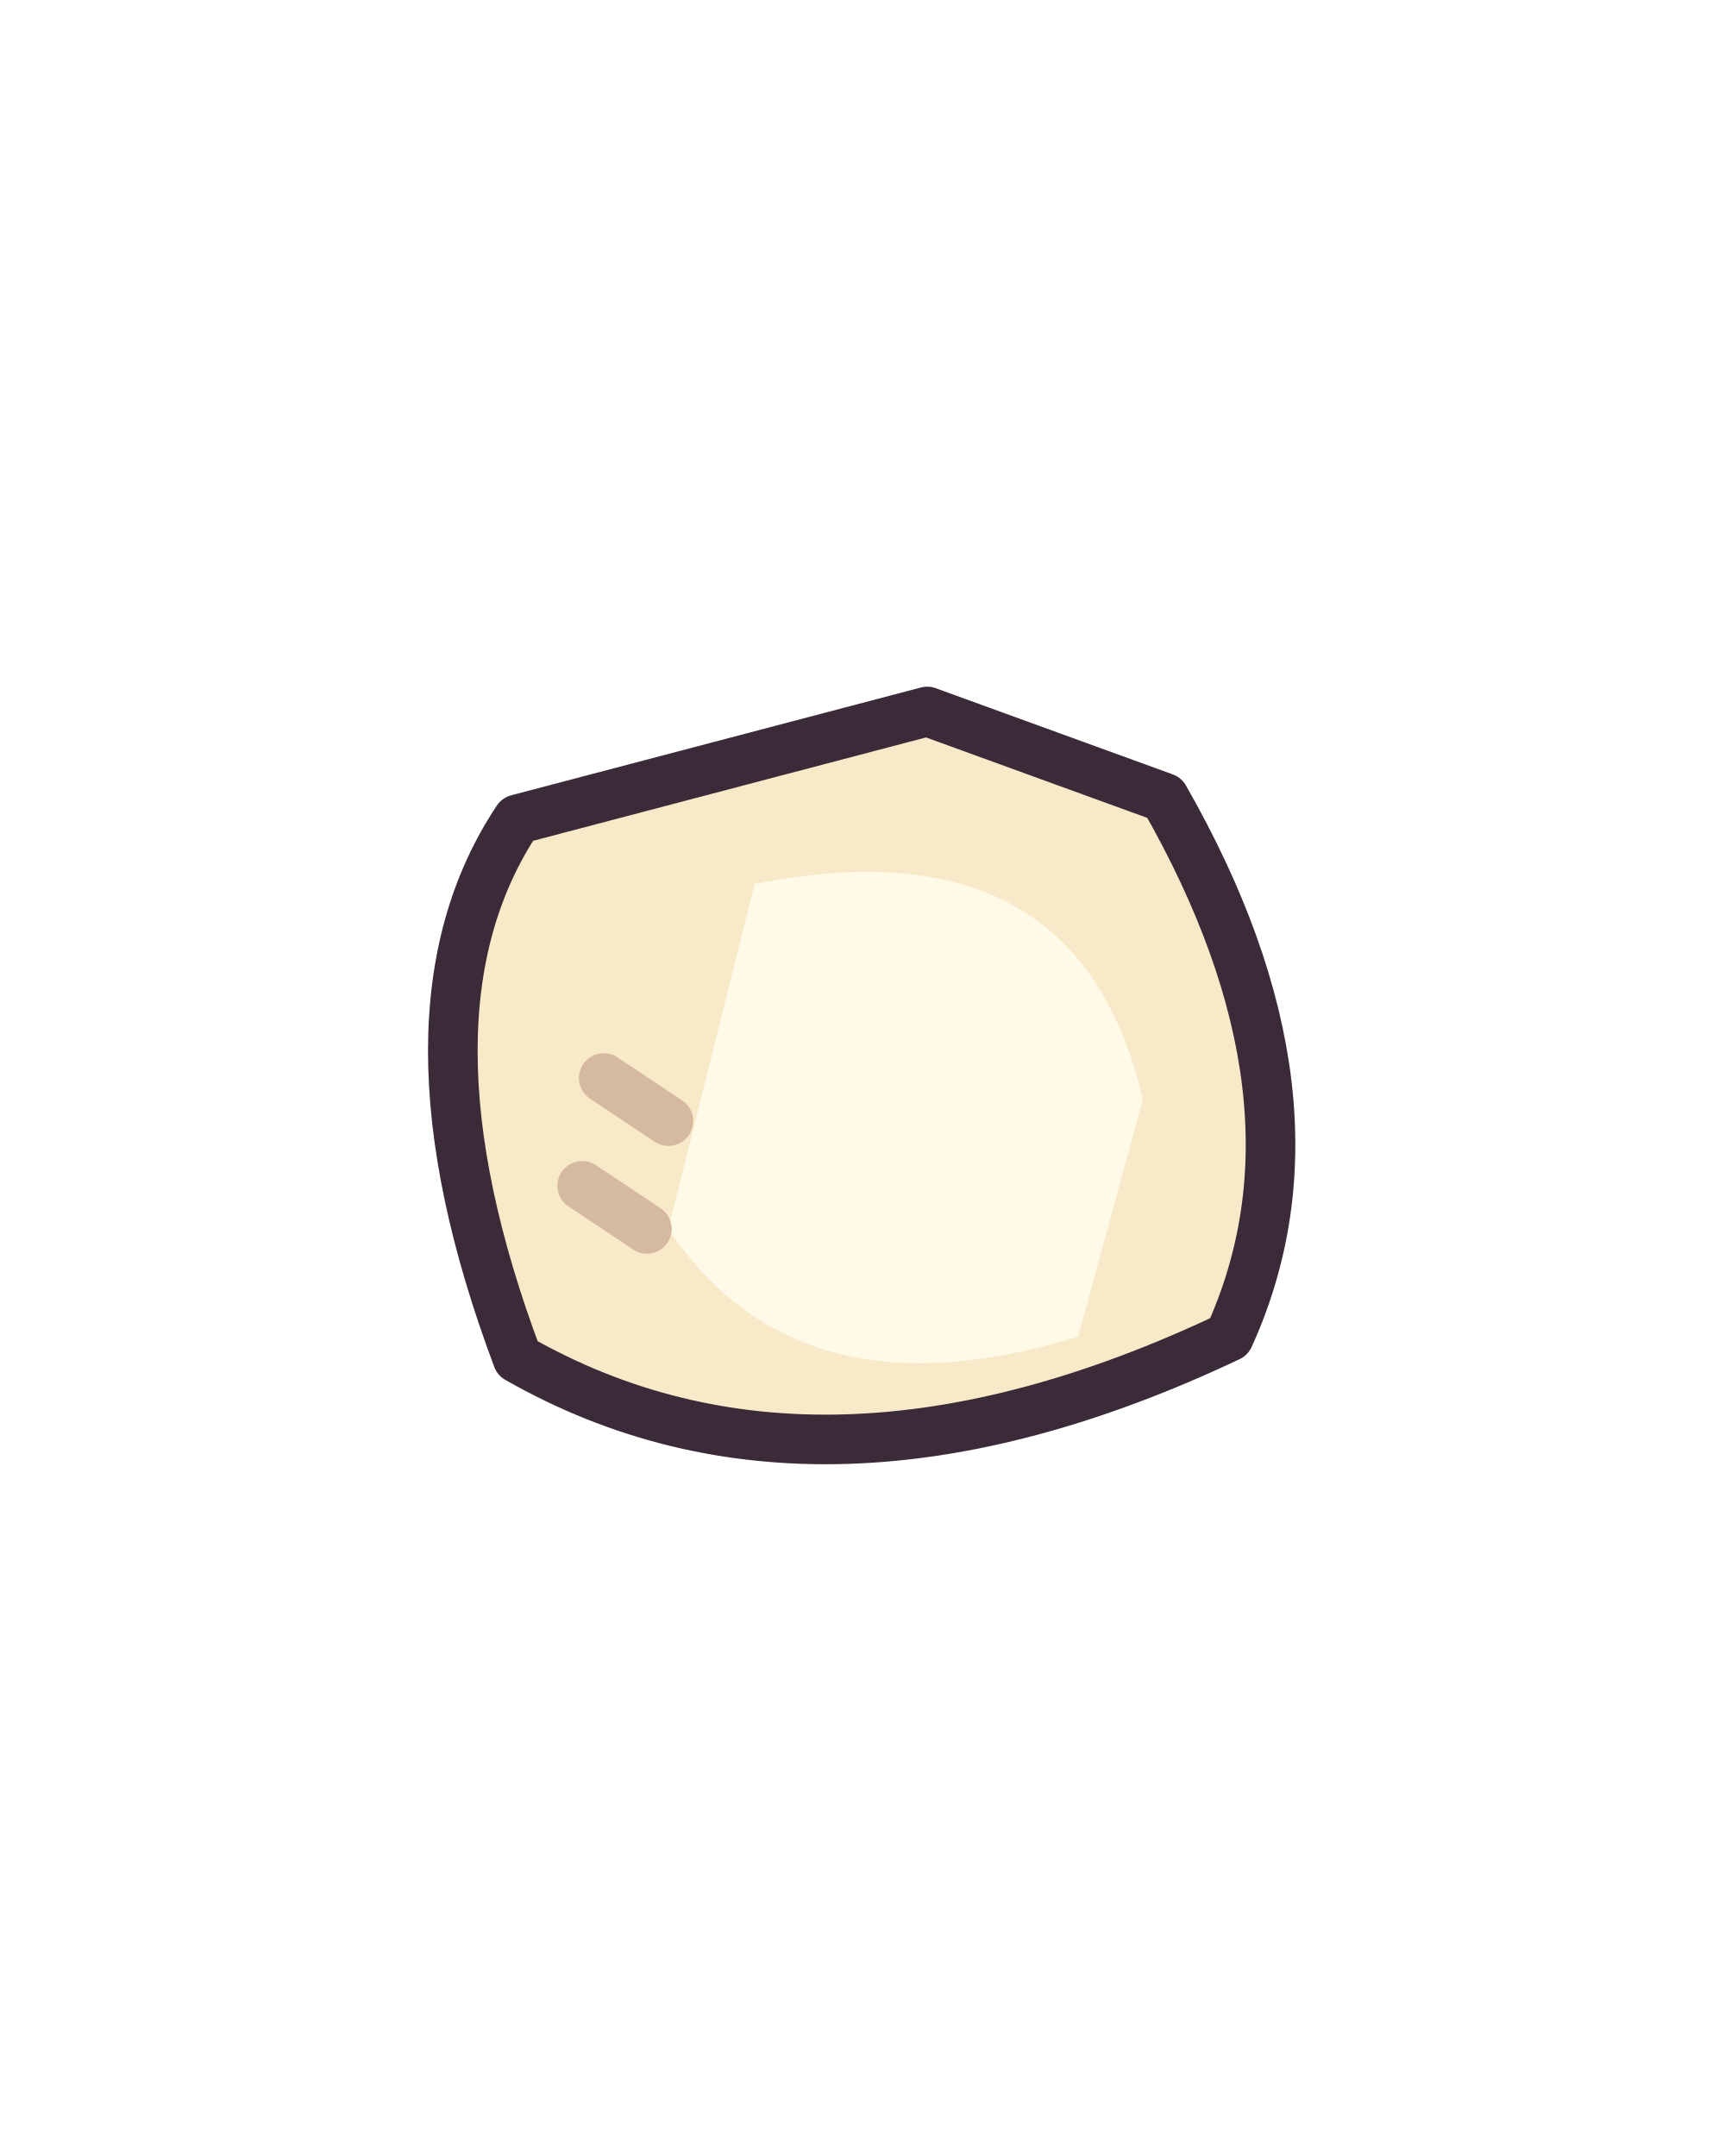
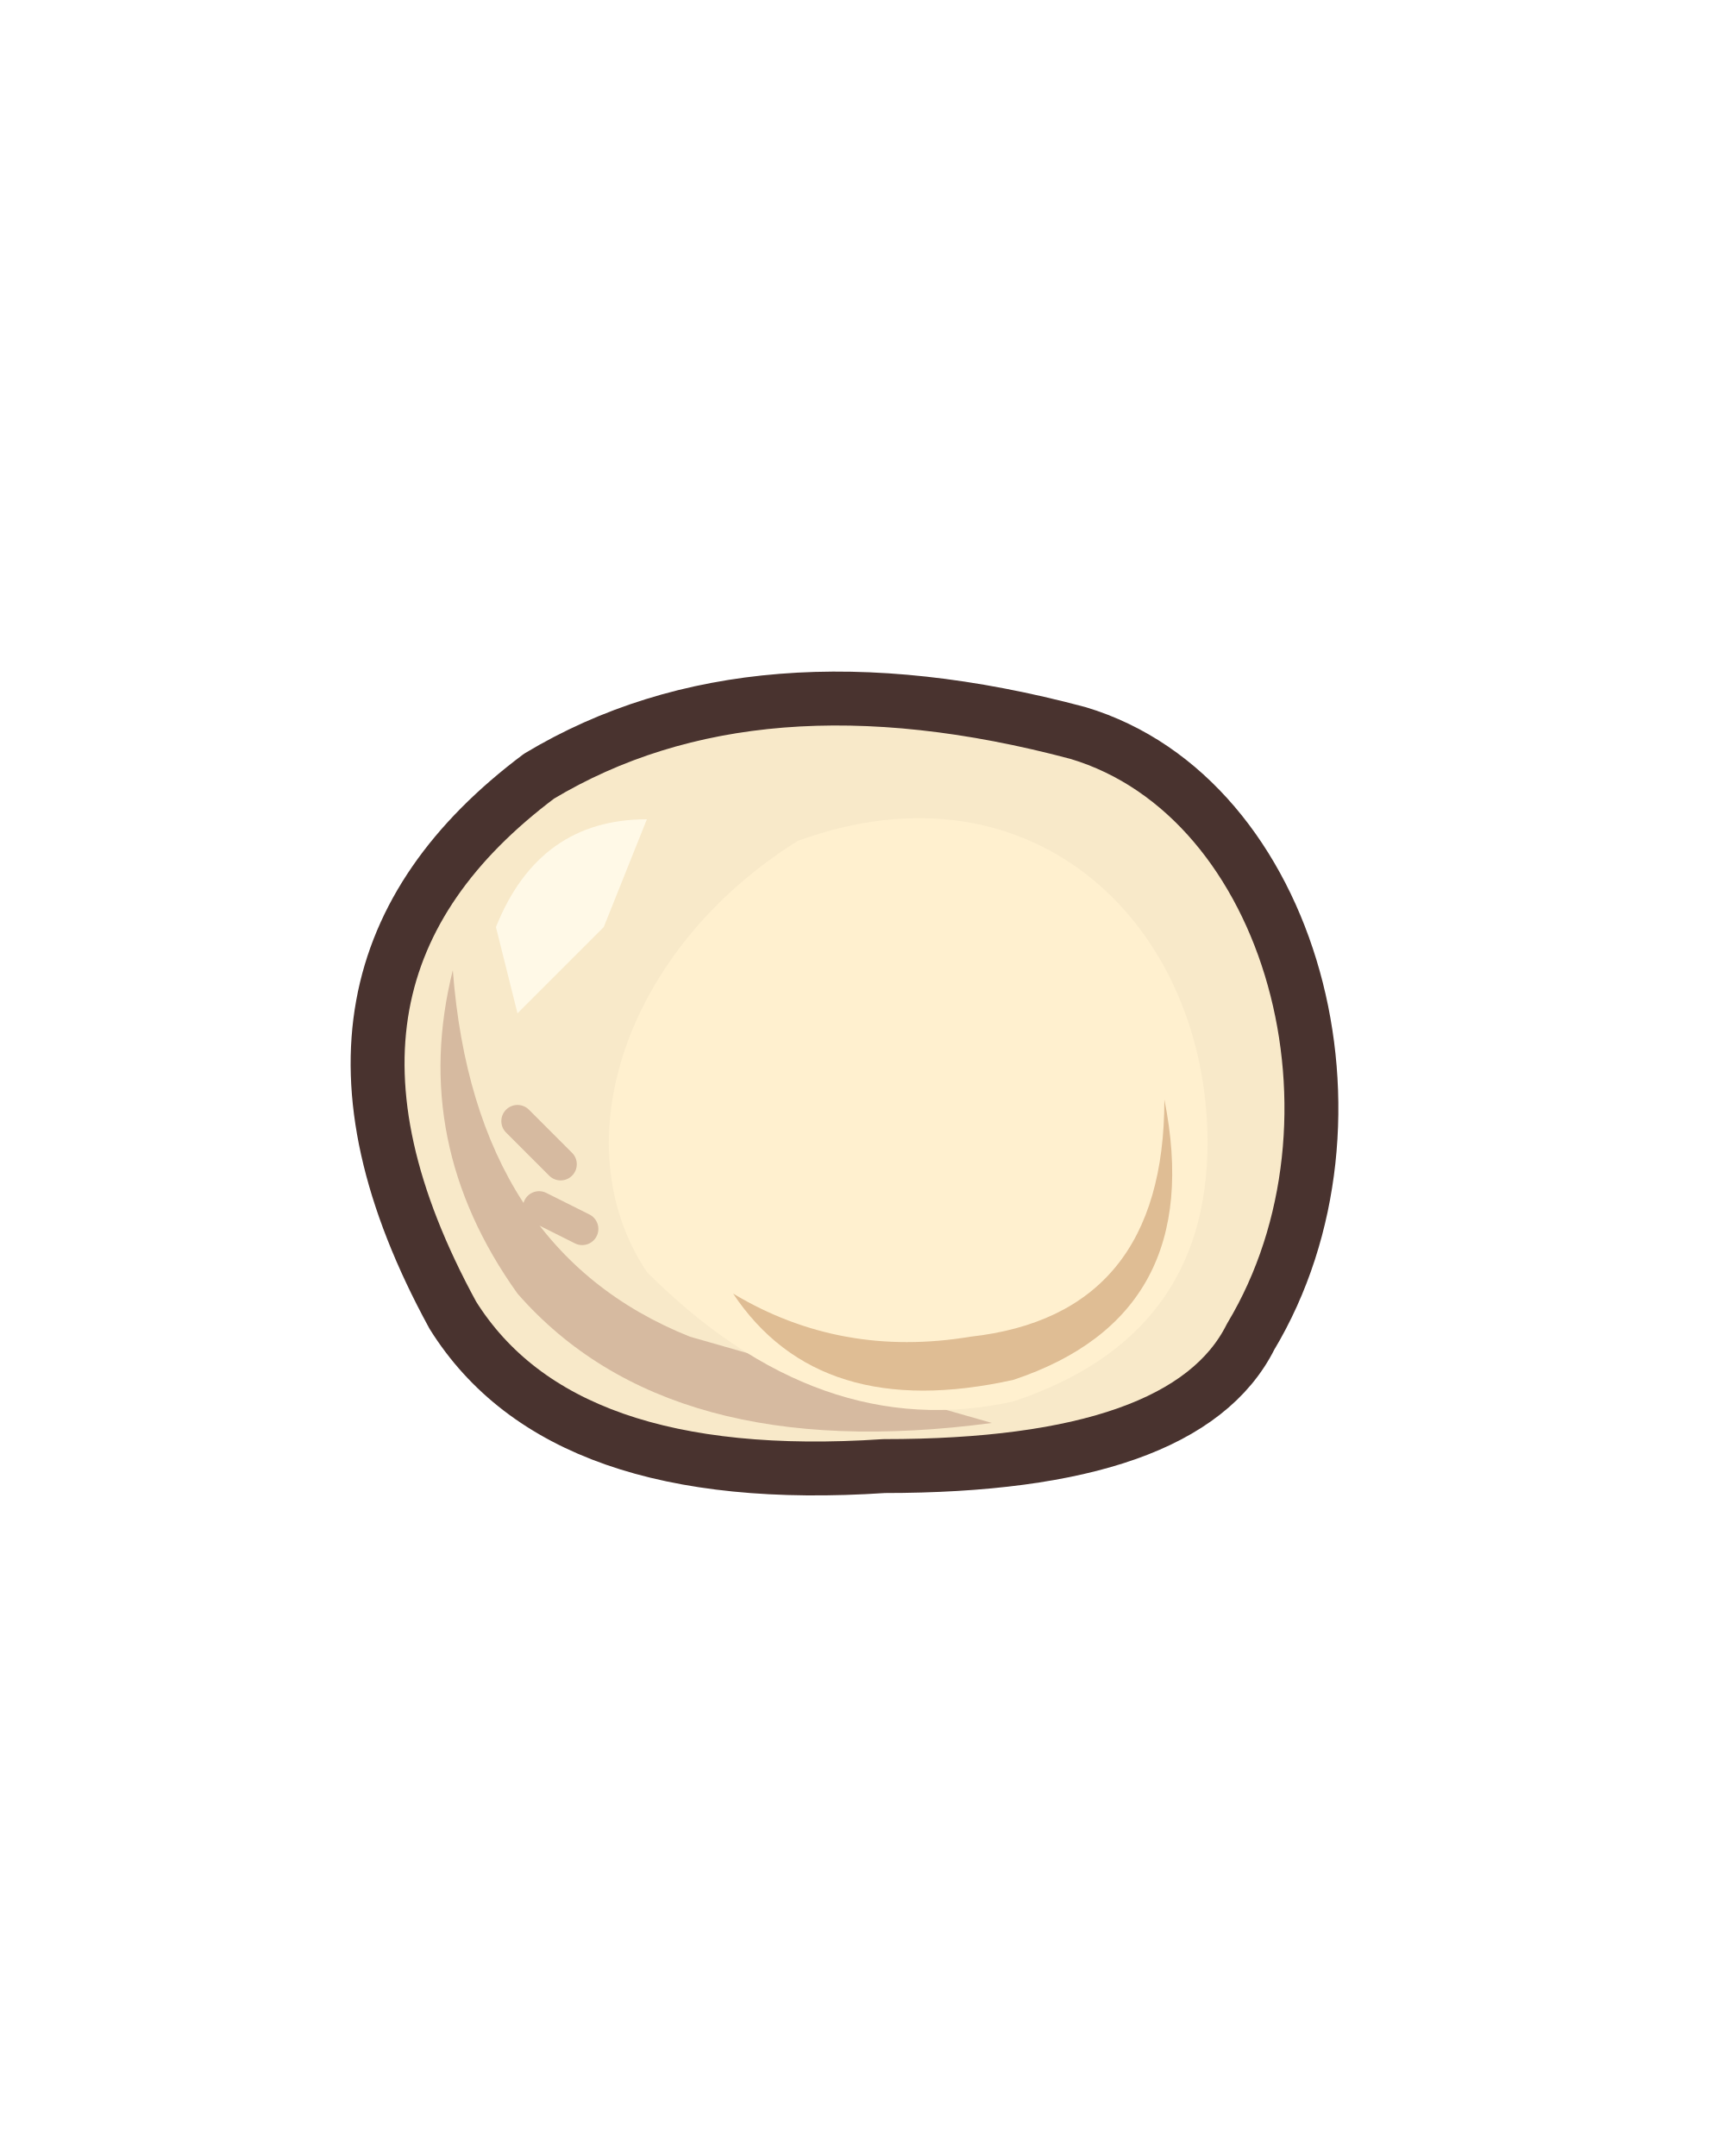
<svg xmlns="http://www.w3.org/2000/svg" viewBox="-40 -50 80 100" width="160" height="200">
-   <g stroke="#3b2b38" stroke-width="2.3" stroke-linejoin="round" stroke-linecap="round">
-     <path fill="#f8e9c9" d="M-16-12Q-22-3-16 13Q-2 21 17 12Q22 1 14-13L3-17Z" />
-     <path fill="#fff9e7" stroke="none" d="M-5-9Q10-12 13 1L10 12Q-3 16-9 7Z" />
-     <path stroke="#d6baa0" d="M-12 0l3 2m-4 3 3 2" />
+   <g stroke="#49332f" stroke-width="2.5" stroke-linejoin="round" stroke-linecap="round">
+     <path fill="#f8e9c9" d="M-15-14Q-5-20 10-16C20-13 24 2 18 12Q15 18 1 18Q-14 19-19 11C-25 0-23-8-15-14Z" />
+     <path fill="#d6baa0" stroke="none" d="M-19-5Q-18 8-8 12L6 16Q-9 18-16 10Q-21 3-19-5Z" />
+     <path fill="#fff0cf" stroke="none" d="M-3-11C8-15 16-7 16 3Q16 12 7 15Q-2 17-10 9C-14 3-11-6-3-11Z" />
+     <path fill="#dfbd94" stroke="none" d="M14 1Q14 11 5 12Q-1 13-6 10Q-2 16 7 14Q16 11 14 1Z" />
+     <path fill="#fff9e7" stroke="none" d="M-17-7Q-15-12-10-12L-12-7L-16-3Z" />
+     <path fill="none" stroke="#d6baa0" stroke-width="1.5" d="M-16 2l2 2m-1 2 2 1" />
  </g>
</svg>
